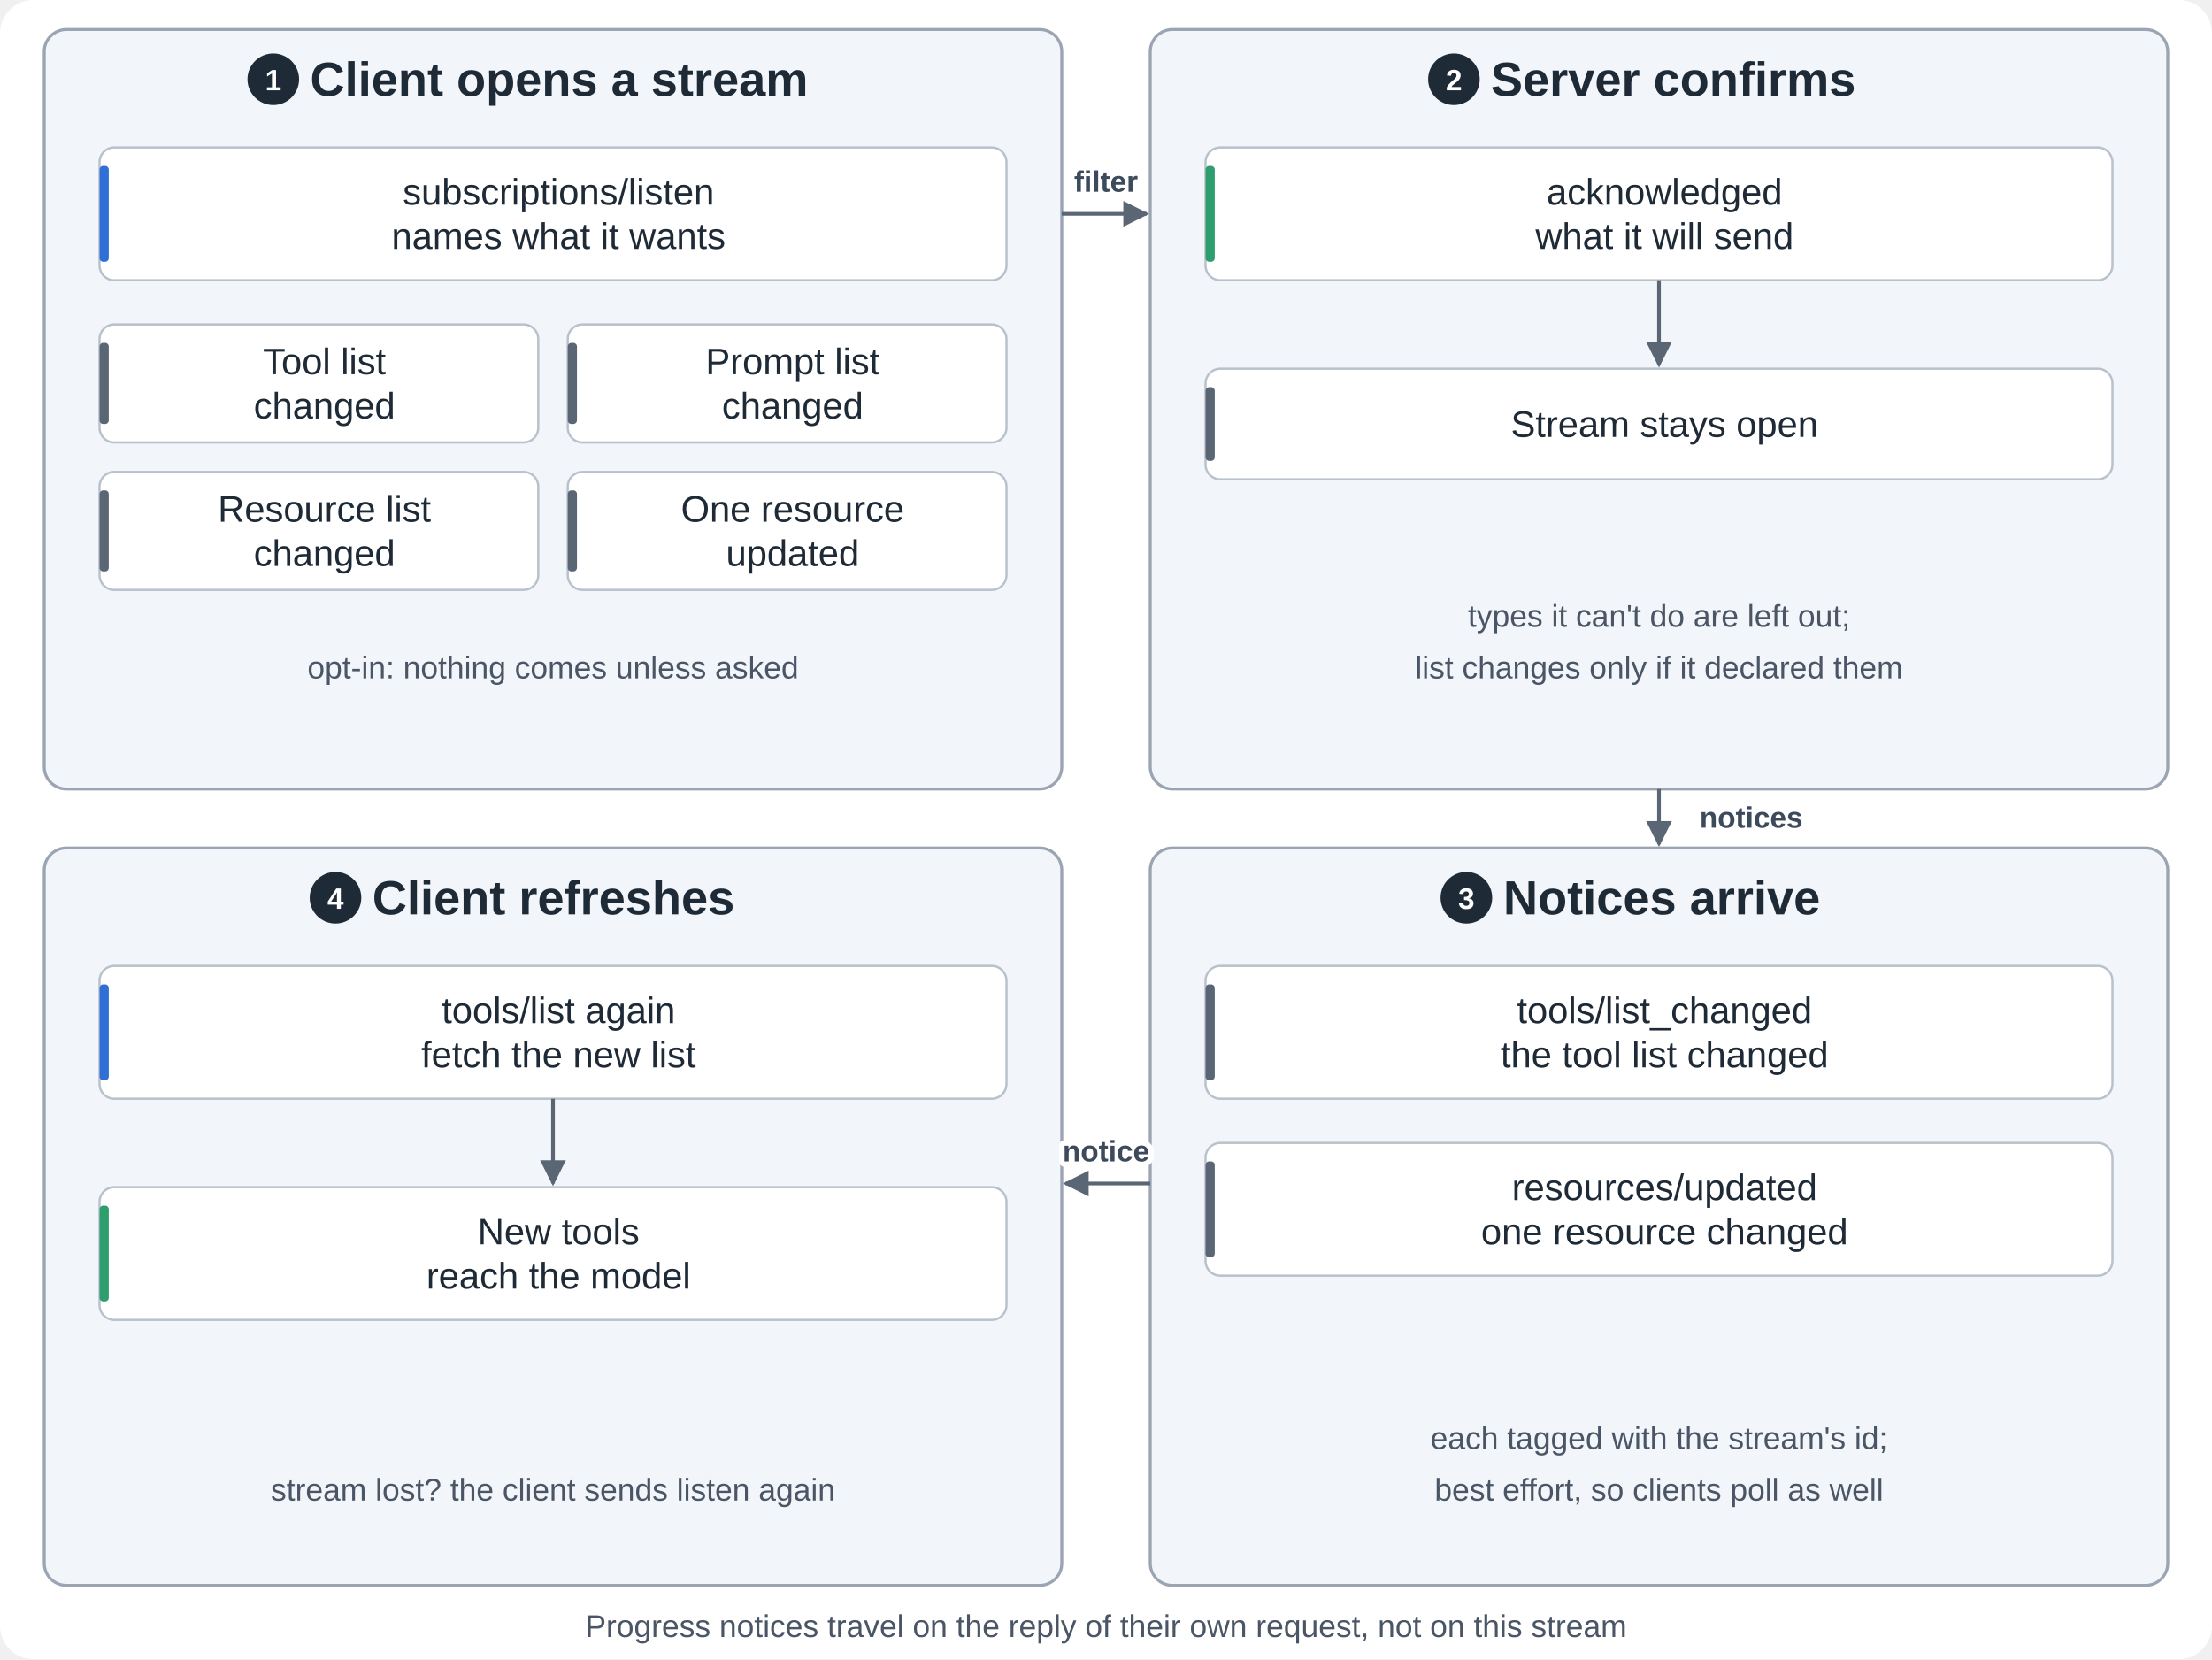
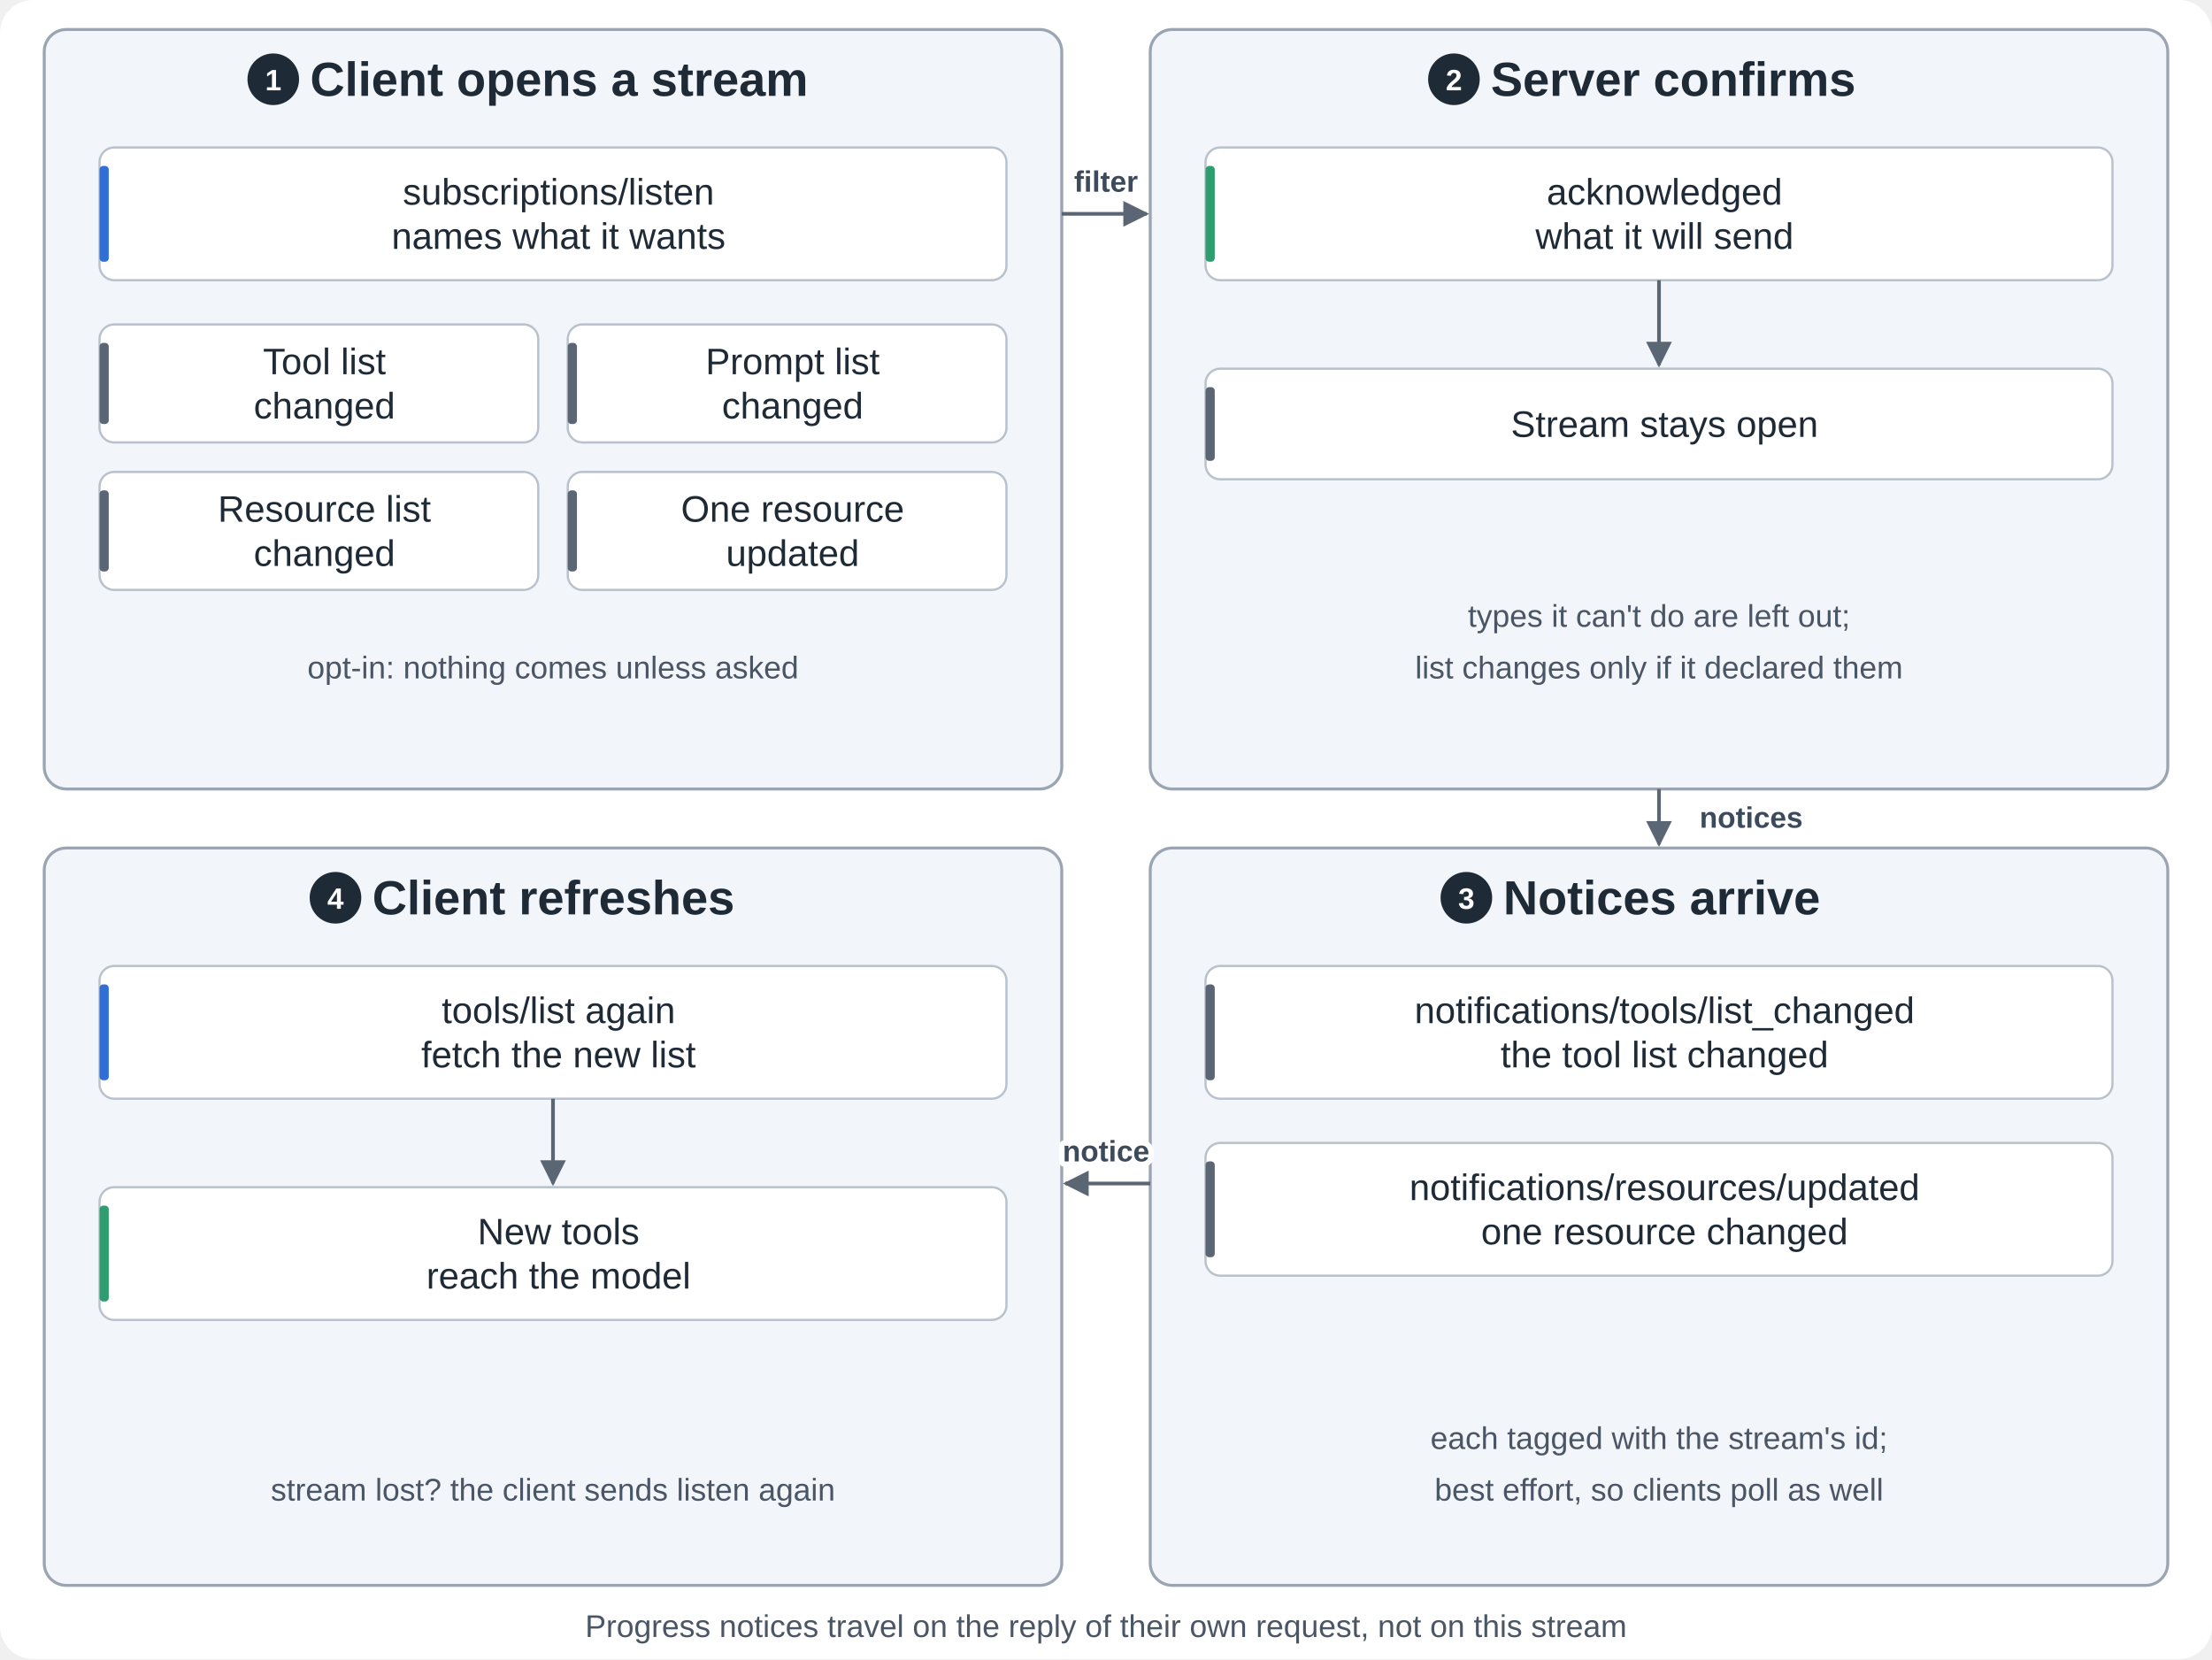
<svg xmlns="http://www.w3.org/2000/svg" viewBox="0 0 1200 900" width="1200" height="900" role="img" aria-labelledby="t d">
  <defs>
    <marker id="arr" viewBox="0 0 10 10" refX="9" refY="5" markerWidth="7" markerHeight="7" orient="auto">
      <path d="M0 0L10 5L0 10z" fill="#5b6675" />
    </marker>
    <marker id="ca" viewBox="0 0 10 10" refX="5" refY="5" markerWidth="6" markerHeight="6" orient="auto">
      <path d="M0 0L10 5L0 10z" fill="#5b6675" />
    </marker>
  </defs>
  <style>
text{font-family:-apple-system,"Helvetica Neue",Arial,"PingFang SC",sans-serif;fill:#1f2a37}
.gt{font-size:26px;font-weight:700}
.st{font-size:20px;font-weight:700}
.ag{font-size:20px}
.q{font-size:18px;fill:#3d4a5c}
.lb{font-size:17px;fill:#4a5565}
.al{font-size:16px;font-weight:600;fill:#3d4a5c;paint-order:stroke;stroke:#ffffff;stroke-width:6px;stroke-linejoin:round}
.grp{fill:#f2f5f9;stroke:#9aa4b2;stroke-width:1.6}
.sub{fill:#e8edf3;stroke:#b8c1cc;stroke-width:1.2}
.agent{fill:#ffffff;stroke:#b8c1cc;stroke-width:1.2}
.human{fill:#d6e6fb;stroke:#9cbbe6;stroke-width:1.2}
.front{fill:#dcf0e0;stroke:#9ccfa8;stroke-width:1.2}
.flow{stroke:#5b6675;stroke-width:2;fill:none;marker-end:url(#arr)}
.back{stroke-dasharray:7 5}
.cyc{stroke:#5b6675;stroke-width:2;fill:none;marker-end:url(#ca)}
.num{fill:#1f2a37}
.numt{font-size:16px;font-weight:700;fill:#ffffff}
</style>
  <rect width="1200" height="900" rx="18" fill="#ffffff" />
  <rect x="24" y="16" width="552" height="412" rx="12" class="grp" />
  <circle cx="148.25" cy="43" r="14" class="num" />
  <text x="148.25" y="49" class="numt" text-anchor="middle">1</text>
  <text x="168.25" y="52" class="gt" text-anchor="start">Client opens a stream</text>
  <rect x="54" y="80" width="492" height="72" rx="8" class="agent" />
  <rect x="54" y="90" width="5" height="52" rx="2" fill="#2f6fd6" />
  <text x="303.0" y="111.0" class="ag" text-anchor="middle">subscriptions/listen</text>
  <text x="303.0" y="135.0" class="ag" text-anchor="middle">names what it wants</text>
  <rect x="54" y="176" width="238" height="64" rx="8" class="agent" />
  <rect x="54" y="186" width="5" height="44" rx="2" fill="#5b6675" />
  <text x="176.0" y="203.0" class="ag" text-anchor="middle">Tool list</text>
  <text x="176.0" y="227.0" class="ag" text-anchor="middle">changed</text>
  <rect x="308" y="176" width="238" height="64" rx="8" class="agent" />
  <rect x="308" y="186" width="5" height="44" rx="2" fill="#5b6675" />
  <text x="430.0" y="203.0" class="ag" text-anchor="middle">Prompt list</text>
  <text x="430.0" y="227.0" class="ag" text-anchor="middle">changed</text>
  <rect x="54" y="256" width="238" height="64" rx="8" class="agent" />
  <rect x="54" y="266" width="5" height="44" rx="2" fill="#5b6675" />
  <text x="176.0" y="283.0" class="ag" text-anchor="middle">Resource list</text>
  <text x="176.0" y="307.0" class="ag" text-anchor="middle">changed</text>
  <rect x="308" y="256" width="238" height="64" rx="8" class="agent" />
  <rect x="308" y="266" width="5" height="44" rx="2" fill="#5b6675" />
  <text x="430.0" y="283.0" class="ag" text-anchor="middle">One resource</text>
  <text x="430.0" y="307.0" class="ag" text-anchor="middle">updated</text>
  <text x="300.0" y="368" class="lb" text-anchor="middle">opt-in: nothing comes unless asked</text>
  <rect x="624" y="16" width="552" height="412" rx="12" class="grp" />
  <circle cx="788.75" cy="43" r="14" class="num" />
  <text x="788.75" y="49" class="numt" text-anchor="middle">2</text>
  <text x="808.75" y="52" class="gt" text-anchor="start">Server confirms</text>
  <rect x="654" y="80" width="492" height="72" rx="8" class="agent" />
  <rect x="654" y="90" width="5" height="52" rx="2" fill="#2f9e6e" />
  <text x="903.0" y="111.0" class="ag" text-anchor="middle">acknowledged</text>
  <text x="903.0" y="135.0" class="ag" text-anchor="middle">what it will send</text>
  <rect x="654" y="200" width="492" height="60" rx="8" class="agent" />
  <rect x="654" y="210" width="5" height="40" rx="2" fill="#5b6675" />
  <text x="903.0" y="237.0" class="ag" text-anchor="middle">Stream stays open</text>
  <path d="M900.0 152V198" class="flow" />
  <text x="900.0" y="340" class="lb" text-anchor="middle">types it can't do are left out;</text>
  <text x="900.0" y="368" class="lb" text-anchor="middle">list changes only if it declared them</text>
  <rect x="624" y="460" width="552" height="400" rx="12" class="grp" />
  <circle cx="795.5" cy="487" r="14" class="num" />
  <text x="795.5" y="493" class="numt" text-anchor="middle">3</text>
  <text x="815.5" y="496" class="gt" text-anchor="start">Notices arrive</text>
  <rect x="654" y="524" width="492" height="72" rx="8" class="agent" />
  <rect x="654" y="534" width="5" height="52" rx="2" fill="#5b6675" />
-   <text x="903.0" y="555.0" class="ag" text-anchor="middle">tools/list_changed</text>
+   <text x="903.0" y="555.0" class="ag" text-anchor="middle">notifications/tools/list_changed</text>
  <text x="903.0" y="579.0" class="ag" text-anchor="middle">the tool list changed</text>
  <rect x="654" y="620" width="492" height="72" rx="8" class="agent" />
  <rect x="654" y="630" width="5" height="52" rx="2" fill="#5b6675" />
-   <text x="903.0" y="651.0" class="ag" text-anchor="middle">resources/updated</text>
+   <text x="903.0" y="651.0" class="ag" text-anchor="middle">notifications/resources/updated</text>
  <text x="903.0" y="675.0" class="ag" text-anchor="middle">one resource changed</text>
  <text x="900.0" y="786" class="lb" text-anchor="middle">each tagged with the stream's id;</text>
  <text x="900.0" y="814" class="lb" text-anchor="middle">best effort, so clients poll as well</text>
  <rect x="24" y="460" width="552" height="400" rx="12" class="grp" />
  <circle cx="182.0" cy="487" r="14" class="num" />
  <text x="182.0" y="493" class="numt" text-anchor="middle">4</text>
  <text x="202.0" y="496" class="gt" text-anchor="start">Client refreshes</text>
  <rect x="54" y="524" width="492" height="72" rx="8" class="agent" />
  <rect x="54" y="534" width="5" height="52" rx="2" fill="#2f6fd6" />
  <text x="303.0" y="555.0" class="ag" text-anchor="middle">tools/list again</text>
  <text x="303.0" y="579.0" class="ag" text-anchor="middle">fetch the new list</text>
  <rect x="54" y="644" width="492" height="72" rx="8" class="agent" />
  <rect x="54" y="654" width="5" height="52" rx="2" fill="#2f9e6e" />
  <text x="303.0" y="675.0" class="ag" text-anchor="middle">New tools</text>
  <text x="303.0" y="699.0" class="ag" text-anchor="middle">reach the model</text>
  <path d="M300.0 596V642" class="flow" />
  <text x="300.0" y="814" class="lb" text-anchor="middle">stream lost? the client sends listen again</text>
  <path d="M576 116H622" class="flow" />
  <text x="600" y="104" class="al" text-anchor="middle">filter</text>
  <path d="M900.0 428V458" class="flow" />
  <text x="950.0" y="449" class="al" text-anchor="middle">notices</text>
  <path d="M624 642H578" class="flow" />
  <text x="600" y="630" class="al" text-anchor="middle">notice</text>
  <text x="600" y="888" class="lb" text-anchor="middle">Progress notices travel on the reply of their own request, not on this stream</text>
</svg>
